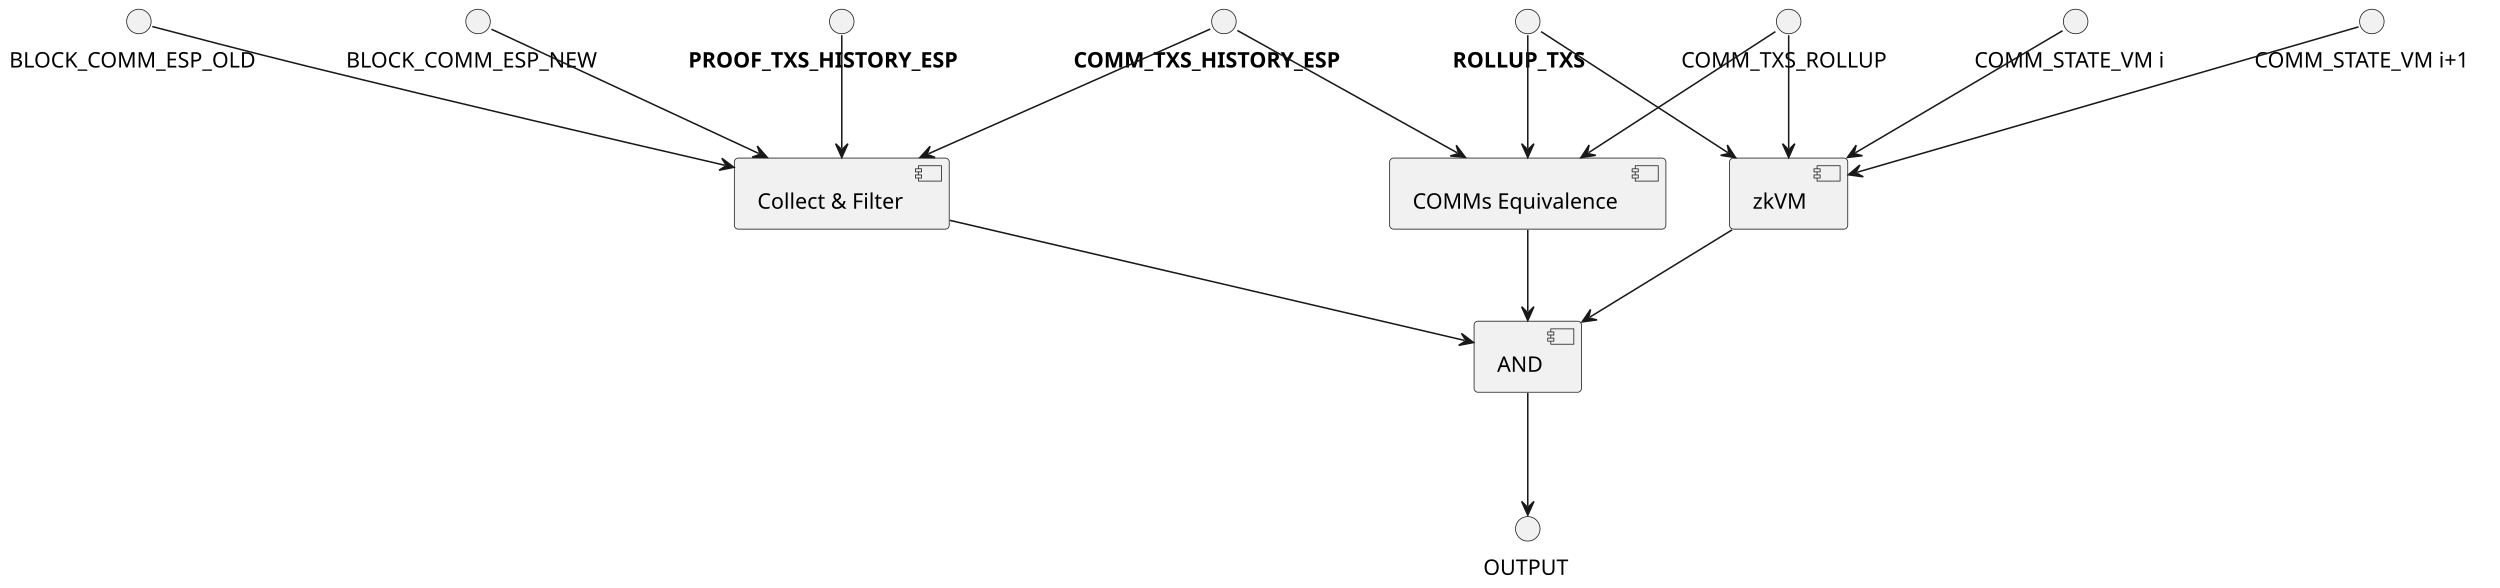
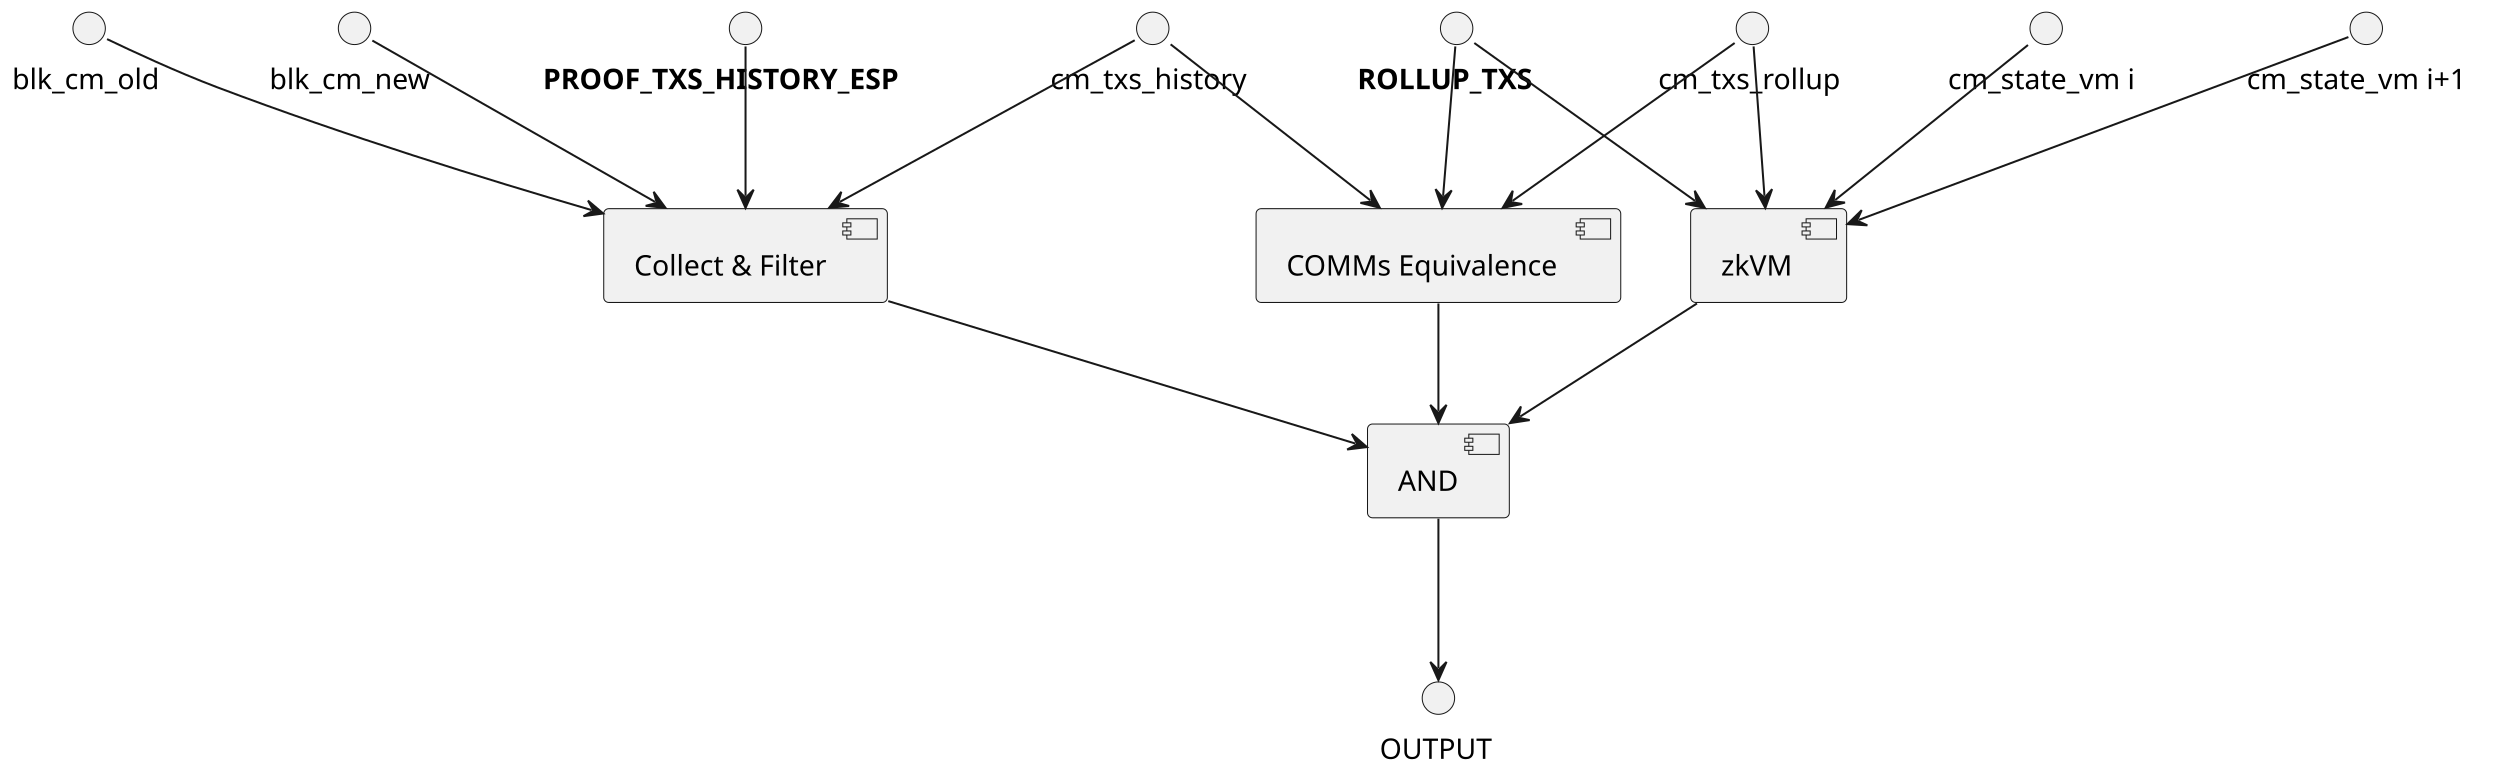
- <svg xmlns="http://www.w3.org/2000/svg" contentStyleType="text/css" height="383px" preserveAspectRatio="none" style="width:1629px;height:383px;background:#FFFFFF;" version="1.1" viewBox="0 0 1629 383" width="1629px" zoomAndPan="magnify">
+ <svg xmlns="http://www.w3.org/2000/svg" contentStyleType="text/css" height="383px" preserveAspectRatio="none" style="width:1234px;height:383px;background:#FFFFFF;" version="1.1" viewBox="0 0 1234 383" width="1234px" zoomAndPan="magnify">
  <defs />
  <g>
    <g id="elem_CF">
-       <rect fill="#F1F1F1" height="46.297" rx="2.5" ry="2.5" style="stroke:#181818;stroke-width:0.5;" width="140" x="478.5" y="103" />
-       <rect fill="#F1F1F1" height="10" style="stroke:#181818;stroke-width:0.5;" width="15" x="598.5" y="108" />
-       <rect fill="#F1F1F1" height="2" style="stroke:#181818;stroke-width:0.5;" width="4" x="596.5" y="110" />
-       <rect fill="#F1F1F1" height="2" style="stroke:#181818;stroke-width:0.5;" width="4" x="596.5" y="114" />
-       <text fill="#000000" font-family="sans-serif" font-size="14" lengthAdjust="spacing" textLength="100" x="493.5" y="135.995">Collect &amp; Filter</text>
+       <rect fill="#F1F1F1" height="46.297" rx="2.5" ry="2.5" style="stroke:#181818;stroke-width:0.5;" width="140" x="298" y="103" />
+       <rect fill="#F1F1F1" height="10" style="stroke:#181818;stroke-width:0.5;" width="15" x="418" y="108" />
+       <rect fill="#F1F1F1" height="2" style="stroke:#181818;stroke-width:0.5;" width="4" x="416" y="110" />
+       <rect fill="#F1F1F1" height="2" style="stroke:#181818;stroke-width:0.5;" width="4" x="416" y="114" />
+       <text fill="#000000" font-family="sans-serif" font-size="14" lengthAdjust="spacing" textLength="100" x="313" y="135.995">Collect &amp; Filter</text>
    </g>
    <g id="elem_CE">
-       <rect fill="#F1F1F1" height="46.297" rx="2.5" ry="2.5" style="stroke:#181818;stroke-width:0.5;" width="180" x="905.5" y="103" />
-       <rect fill="#F1F1F1" height="10" style="stroke:#181818;stroke-width:0.5;" width="15" x="1065.5" y="108" />
-       <rect fill="#F1F1F1" height="2" style="stroke:#181818;stroke-width:0.5;" width="4" x="1063.5" y="110" />
-       <rect fill="#F1F1F1" height="2" style="stroke:#181818;stroke-width:0.5;" width="4" x="1063.5" y="114" />
-       <text fill="#000000" font-family="sans-serif" font-size="14" lengthAdjust="spacing" textLength="140" x="920.5" y="135.995">COMMs Equivalence</text>
+       <rect fill="#F1F1F1" height="46.297" rx="2.5" ry="2.5" style="stroke:#181818;stroke-width:0.5;" width="180" x="620" y="103" />
+       <rect fill="#F1F1F1" height="10" style="stroke:#181818;stroke-width:0.5;" width="15" x="780" y="108" />
+       <rect fill="#F1F1F1" height="2" style="stroke:#181818;stroke-width:0.5;" width="4" x="778" y="110" />
+       <rect fill="#F1F1F1" height="2" style="stroke:#181818;stroke-width:0.5;" width="4" x="778" y="114" />
+       <text fill="#000000" font-family="sans-serif" font-size="14" lengthAdjust="spacing" textLength="140" x="635" y="135.995">COMMs Equivalence</text>
    </g>
    <g id="elem_AND">
-       <rect fill="#F1F1F1" height="46.297" rx="2.5" ry="2.5" style="stroke:#181818;stroke-width:0.5;" width="70" x="960.5" y="209.29" />
-       <rect fill="#F1F1F1" height="10" style="stroke:#181818;stroke-width:0.5;" width="15" x="1010.5" y="214.29" />
-       <rect fill="#F1F1F1" height="2" style="stroke:#181818;stroke-width:0.5;" width="4" x="1008.5" y="216.29" />
-       <rect fill="#F1F1F1" height="2" style="stroke:#181818;stroke-width:0.5;" width="4" x="1008.5" y="220.29" />
-       <text fill="#000000" font-family="sans-serif" font-size="14" lengthAdjust="spacing" textLength="30" x="975.5" y="242.285">AND</text>
+       <rect fill="#F1F1F1" height="46.297" rx="2.5" ry="2.5" style="stroke:#181818;stroke-width:0.5;" width="70" x="675" y="209.29" />
+       <rect fill="#F1F1F1" height="10" style="stroke:#181818;stroke-width:0.5;" width="15" x="725" y="214.29" />
+       <rect fill="#F1F1F1" height="2" style="stroke:#181818;stroke-width:0.5;" width="4" x="723" y="216.29" />
+       <rect fill="#F1F1F1" height="2" style="stroke:#181818;stroke-width:0.5;" width="4" x="723" y="220.29" />
+       <text fill="#000000" font-family="sans-serif" font-size="14" lengthAdjust="spacing" textLength="30" x="690" y="242.285">AND</text>
    </g>
    <g id="elem_ZK">
-       <rect fill="#F1F1F1" height="46.297" rx="2.5" ry="2.5" style="stroke:#181818;stroke-width:0.5;" width="77" x="1127" y="103" />
-       <rect fill="#F1F1F1" height="10" style="stroke:#181818;stroke-width:0.5;" width="15" x="1184" y="108" />
-       <rect fill="#F1F1F1" height="2" style="stroke:#181818;stroke-width:0.5;" width="4" x="1182" y="110" />
-       <rect fill="#F1F1F1" height="2" style="stroke:#181818;stroke-width:0.5;" width="4" x="1182" y="114" />
-       <text fill="#000000" font-family="sans-serif" font-size="14" lengthAdjust="spacing" textLength="37" x="1142" y="135.995">zkVM</text>
+       <rect fill="#F1F1F1" height="46.297" rx="2.5" ry="2.5" style="stroke:#181818;stroke-width:0.5;" width="77" x="834.5" y="103" />
+       <rect fill="#F1F1F1" height="10" style="stroke:#181818;stroke-width:0.5;" width="15" x="891.5" y="108" />
+       <rect fill="#F1F1F1" height="2" style="stroke:#181818;stroke-width:0.5;" width="4" x="889.5" y="110" />
+       <rect fill="#F1F1F1" height="2" style="stroke:#181818;stroke-width:0.5;" width="4" x="889.5" y="114" />
+       <text fill="#000000" font-family="sans-serif" font-size="14" lengthAdjust="spacing" textLength="37" x="849.5" y="135.995">zkVM</text>
    </g>
-     <g id="elem_BLOCK_COMM_ESP_OLD">
-       <ellipse cx="90.5" cy="14" fill="#F1F1F1" rx="8" ry="8" style="stroke:#181818;stroke-width:0.5;" />
-       <text fill="#000000" font-family="sans-serif" font-size="14" lengthAdjust="spacing" textLength="169" x="6" y="43.995">BLOCK_COMM_ESP_OLD</text>
+     <g id="elem_blk_cm_old">
+       <ellipse cx="44" cy="14" fill="#F1F1F1" rx="8" ry="8" style="stroke:#181818;stroke-width:0.5;" />
+       <text fill="#000000" font-family="sans-serif" font-size="14" lengthAdjust="spacing" textLength="76" x="6" y="43.995">blk_cm_old</text>
    </g>
-     <g id="elem_BLOCK_COMM_ESP_NEW">
-       <ellipse cx="311.5" cy="14" fill="#F1F1F1" rx="8" ry="8" style="stroke:#181818;stroke-width:0.5;" />
-       <text fill="#000000" font-family="sans-serif" font-size="14" lengthAdjust="spacing" textLength="172" x="225.5" y="43.995">BLOCK_COMM_ESP_NEW</text>
+     <g id="elem_blk_cm_new">
+       <ellipse cx="175" cy="14" fill="#F1F1F1" rx="8" ry="8" style="stroke:#181818;stroke-width:0.5;" />
+       <text fill="#000000" font-family="sans-serif" font-size="14" lengthAdjust="spacing" textLength="84" x="133" y="43.995">blk_cm_new</text>
    </g>
    <g id="elem_&lt;b&gt;PROOF_TXS_HISTORY_ESP&lt;/b&gt;">
-       <ellipse cx="548.5" cy="14" fill="#F1F1F1" rx="8" ry="8" style="stroke:#181818;stroke-width:0.5;" />
-       <text fill="#000000" font-family="sans-serif" font-size="14" font-weight="bold" lengthAdjust="spacing" textLength="200" x="448.5" y="43.995">PROOF_TXS_HISTORY_ESP</text>
+       <ellipse cx="368" cy="14" fill="#F1F1F1" rx="8" ry="8" style="stroke:#181818;stroke-width:0.5;" />
+       <text fill="#000000" font-family="sans-serif" font-size="14" font-weight="bold" lengthAdjust="spacing" textLength="200" x="268" y="43.995">PROOF_TXS_HISTORY_ESP</text>
    </g>
    <g id="elem_&lt;b&gt;ROLLUP_TXS&lt;/b&gt;">
-       <ellipse cx="995.5" cy="14" fill="#F1F1F1" rx="8" ry="8" style="stroke:#181818;stroke-width:0.5;" />
-       <text fill="#000000" font-family="sans-serif" font-size="14" font-weight="bold" lengthAdjust="spacing" textLength="98" x="946.5" y="43.995">ROLLUP_TXS</text>
+       <ellipse cx="719" cy="14" fill="#F1F1F1" rx="8" ry="8" style="stroke:#181818;stroke-width:0.5;" />
+       <text fill="#000000" font-family="sans-serif" font-size="14" font-weight="bold" lengthAdjust="spacing" textLength="98" x="670" y="43.995">ROLLUP_TXS</text>
    </g>
-     <g id="elem_COMM_TXS_ROLLUP">
-       <ellipse cx="1165.5" cy="14" fill="#F1F1F1" rx="8" ry="8" style="stroke:#181818;stroke-width:0.5;" />
-       <text fill="#000000" font-family="sans-serif" font-size="14" lengthAdjust="spacing" textLength="140" x="1095.5" y="43.995">COMM_TXS_ROLLUP</text>
+     <g id="elem_cm_txs_rollup">
+       <ellipse cx="865" cy="14" fill="#F1F1F1" rx="8" ry="8" style="stroke:#181818;stroke-width:0.5;" />
+       <text fill="#000000" font-family="sans-serif" font-size="14" lengthAdjust="spacing" textLength="93" x="818.5" y="43.995">cm_txs_rollup</text>
    </g>
-     <g id="elem_&lt;b&gt;COMM_TXS_HISTORY_ESP&lt;/b&gt;">
-       <ellipse cx="797.5" cy="14" fill="#F1F1F1" rx="8" ry="8" style="stroke:#181818;stroke-width:0.5;" />
-       <text fill="#000000" font-family="sans-serif" font-size="14" font-weight="bold" lengthAdjust="spacing" textLength="196" x="699.5" y="43.995">COMM_TXS_HISTORY_ESP</text>
+     <g id="elem_cm_txs_history">
+       <ellipse cx="569" cy="14" fill="#F1F1F1" rx="8" ry="8" style="stroke:#181818;stroke-width:0.5;" />
+       <text fill="#000000" font-family="sans-serif" font-size="14" lengthAdjust="spacing" textLength="101" x="518.5" y="43.995">cm_txs_history</text>
    </g>
-     <g id="elem_COMM_STATE_VM i">
-       <ellipse cx="1352.5" cy="14" fill="#F1F1F1" rx="8" ry="8" style="stroke:#181818;stroke-width:0.5;" />
-       <text fill="#000000" font-family="sans-serif" font-size="14" lengthAdjust="spacing" textLength="132" x="1286.5" y="43.995">COMM_STATE_VM i</text>
+     <g id="elem_cm_state_vm i">
+       <ellipse cx="1010" cy="14" fill="#F1F1F1" rx="8" ry="8" style="stroke:#181818;stroke-width:0.5;" />
+       <text fill="#000000" font-family="sans-serif" font-size="14" lengthAdjust="spacing" textLength="97" x="961.5" y="43.995">cm_state_vm i</text>
    </g>
-     <g id="elem_COMM_STATE_VM i+1">
-       <ellipse cx="1545.5" cy="14" fill="#F1F1F1" rx="8" ry="8" style="stroke:#181818;stroke-width:0.5;" />
-       <text fill="#000000" font-family="sans-serif" font-size="14" lengthAdjust="spacing" textLength="153" x="1469" y="43.995">COMM_STATE_VM i+1</text>
+     <g id="elem_cm_state_vm i+1">
+       <ellipse cx="1168" cy="14" fill="#F1F1F1" rx="8" ry="8" style="stroke:#181818;stroke-width:0.5;" />
+       <text fill="#000000" font-family="sans-serif" font-size="14" lengthAdjust="spacing" textLength="118" x="1109" y="43.995">cm_state_vm i+1</text>
    </g>
    <g id="elem_OUTPUT">
-       <ellipse cx="995.5" cy="344.59" fill="#F1F1F1" rx="8" ry="8" style="stroke:#181818;stroke-width:0.5;" />
-       <text fill="#000000" font-family="sans-serif" font-size="14" lengthAdjust="spacing" textLength="58" x="966.5" y="374.585">OUTPUT</text>
+       <ellipse cx="710" cy="344.59" fill="#F1F1F1" rx="8" ry="8" style="stroke:#181818;stroke-width:0.5;" />
+       <text fill="#000000" font-family="sans-serif" font-size="14" lengthAdjust="spacing" textLength="58" x="681" y="374.585">OUTPUT</text>
    </g>
-     <g id="link_BLOCK_COMM_ESP_OLD_CF">
-       <path d="M99.24,17.31 C117.73,22.18 162.13,33.8 199.5,43 C295.91,66.72 401.813,91.422 472.363,107.692 " fill="none" id="BLOCK_COMM_ESP_OLD-to-CF" style="stroke:#181818;stroke-width:1.0;" />
-       <polygon fill="#181818" points="478.21,109.04,470.339,103.12,473.338,107.916,468.541,110.915,478.21,109.04" style="stroke:#181818;stroke-width:1.0;" />
+     <g id="link_blk_cm_old_CF">
+       <path d="M52.84,19.31 C64.91,25.1 87.3,35.54 107,43 C170.65,67.07 239.03,88.239 291.99,103.699 " fill="none" id="blk_cm_old-to-CF" style="stroke:#181818;stroke-width:1.0;" />
+       <polygon fill="#181818" points="297.75,105.38,290.231,99.018,292.95,103.979,287.99,106.698,297.75,105.38" style="stroke:#181818;stroke-width:1.0;" />
    </g>
-     <g id="link_BLOCK_COMM_ESP_NEW_CF">
-       <path d="M320.22,19.05 C348.9,32.38 436.409,73.051 494.479,100.041 " fill="none" id="BLOCK_COMM_ESP_NEW-to-CF" style="stroke:#181818;stroke-width:1.0;" />
-       <polygon fill="#181818" points="499.92,102.57,493.444,95.149,495.386,100.463,490.072,102.404,499.92,102.57" style="stroke:#181818;stroke-width:1.0;" />
+     <g id="link_blk_cm_new_CF">
+       <path d="M183.79,20.02 C208.94,34.37 277.089,73.256 323.289,99.626 " fill="none" id="blk_cm_new-to-CF" style="stroke:#181818;stroke-width:1.0;" />
+       <polygon fill="#181818" points="328.5,102.6,322.666,94.665,324.158,100.121,318.701,101.612,328.5,102.6" style="stroke:#181818;stroke-width:1.0;" />
    </g>
    <g id="link_&lt;b&gt;PROOF_TXS_HISTORY_ESP&lt;/b&gt;_CF">
-       <path d="M548.5,22.92 C548.5,39.39 548.5,71.88 548.5,96.64 " fill="none" id="&lt;b&gt;PROOF_TXS_HISTORY_ESP&lt;/b&gt;-to-CF" style="stroke:#181818;stroke-width:1.0;" />
-       <polygon fill="#181818" points="548.5,102.64,552.5,93.64,548.5,97.64,544.5,93.64,548.5,102.64" style="stroke:#181818;stroke-width:1.0;" />
+       <path d="M368,22.92 C368,39.39 368,71.88 368,96.64 " fill="none" id="&lt;b&gt;PROOF_TXS_HISTORY_ESP&lt;/b&gt;-to-CF" style="stroke:#181818;stroke-width:1.0;" />
+       <polygon fill="#181818" points="368,102.64,372,93.64,368,97.64,364,93.64,368,102.64" style="stroke:#181818;stroke-width:1.0;" />
    </g>
    <g id="link_&lt;b&gt;ROLLUP_TXS&lt;/b&gt;_CE">
-       <path d="M995.5,22.92 C995.5,39.39 995.5,71.88 995.5,96.64 " fill="none" id="&lt;b&gt;ROLLUP_TXS&lt;/b&gt;-to-CE" style="stroke:#181818;stroke-width:1.0;" />
-       <polygon fill="#181818" points="995.5,102.64,999.5,93.64,995.5,97.64,991.5,93.64,995.5,102.64" style="stroke:#181818;stroke-width:1.0;" />
+       <path d="M718.35,22.92 C717.01,39.39 714.348,71.9 712.328,96.66 " fill="none" id="&lt;b&gt;ROLLUP_TXS&lt;/b&gt;-to-CE" style="stroke:#181818;stroke-width:1.0;" />
+       <polygon fill="#181818" points="711.84,102.64,716.559,93.995,712.247,97.657,708.585,93.345,711.84,102.64" style="stroke:#181818;stroke-width:1.0;" />
    </g>
    <g id="link_&lt;b&gt;ROLLUP_TXS&lt;/b&gt;_ZK">
-       <path d="M1004.16,20.61 C1027.17,35.52 1085.735,73.457 1125.865,99.467 " fill="none" id="&lt;b&gt;ROLLUP_TXS&lt;/b&gt;-to-ZK" style="stroke:#181818;stroke-width:1.0;" />
-       <polygon fill="#181818" points="1130.9,102.73,1125.523,94.478,1126.704,100.01,1121.172,101.192,1130.9,102.73" style="stroke:#181818;stroke-width:1.0;" />
+       <path d="M727.72,21.23 C749.23,36.62 800.77,73.479 836.64,99.139 " fill="none" id="&lt;b&gt;ROLLUP_TXS&lt;/b&gt;-to-ZK" style="stroke:#181818;stroke-width:1.0;" />
+       <polygon fill="#181818" points="841.52,102.63,836.527,94.14,837.453,99.721,831.873,100.647,841.52,102.63" style="stroke:#181818;stroke-width:1.0;" />
    </g>
-     <g id="link_COMM_TXS_ROLLUP_CE">
-       <path d="M1156.84,20.61 C1133.83,35.52 1075.265,73.457 1035.135,99.467 " fill="none" id="COMM_TXS_ROLLUP-to-CE" style="stroke:#181818;stroke-width:1.0;" />
-       <polygon fill="#181818" points="1030.1,102.73,1039.828,101.192,1034.296,100.01,1035.477,94.478,1030.1,102.73" style="stroke:#181818;stroke-width:1.0;" />
+     <g id="link_cm_txs_rollup_CE">
+       <path d="M856.22,21.23 C834.58,36.62 782.681,73.495 746.571,99.154 " fill="none" id="cm_txs_rollup-to-CE" style="stroke:#181818;stroke-width:1.0;" />
+       <polygon fill="#181818" points="741.68,102.63,751.333,100.677,745.756,99.734,746.699,94.156,741.68,102.63" style="stroke:#181818;stroke-width:1.0;" />
    </g>
-     <g id="link_&lt;b&gt;COMM_TXS_HISTORY_ESP&lt;/b&gt;_CE">
-       <path d="M806.26,19.87 C831.78,34.07 902.007,73.133 949.567,99.593 " fill="none" id="&lt;b&gt;COMM_TXS_HISTORY_ESP&lt;/b&gt;-to-CE" style="stroke:#181818;stroke-width:1.0;" />
-       <polygon fill="#181818" points="954.81,102.51,948.89,94.639,950.441,100.079,945,101.63,954.81,102.51" style="stroke:#181818;stroke-width:1.0;" />
+     <g id="link_cm_txs_history_CE">
+       <path d="M577.82,21.89 C598.08,37.71 643.942,73.547 676.332,98.847 " fill="none" id="cm_txs_history-to-CE" style="stroke:#181818;stroke-width:1.0;" />
+       <polygon fill="#181818" points="681.06,102.54,676.43,93.847,677.12,99.462,671.505,100.152,681.06,102.54" style="stroke:#181818;stroke-width:1.0;" />
    </g>
-     <g id="link_&lt;b&gt;COMM_TXS_HISTORY_ESP&lt;/b&gt;_CF">
-       <path d="M788.64,18.92 C758.84,32.1 666.167,73.093 604.957,100.172 " fill="none" id="&lt;b&gt;COMM_TXS_HISTORY_ESP&lt;/b&gt;-to-CF" style="stroke:#181818;stroke-width:1.0;" />
-       <polygon fill="#181818" points="599.47,102.6,609.319,102.617,604.043,100.577,606.082,95.301,599.47,102.6" style="stroke:#181818;stroke-width:1.0;" />
+     <g id="link_cm_txs_history_CF">
+       <path d="M560.1,19.87 C534.2,34.07 462.852,73.167 414.562,99.627 " fill="none" id="cm_txs_history-to-CF" style="stroke:#181818;stroke-width:1.0;" />
+       <polygon fill="#181818" points="409.3,102.51,419.115,101.693,413.685,100.107,415.271,94.677,409.3,102.51" style="stroke:#181818;stroke-width:1.0;" />
    </g>
-     <g id="link_COMM_STATE_VM i_ZK">
-       <path d="M1343.98,20.02 C1319.61,34.37 1253.71,73.185 1208.94,99.555 " fill="none" id="COMM_STATE_VM i-to-ZK" style="stroke:#181818;stroke-width:1.0;" />
-       <polygon fill="#181818" points="1203.77,102.6,1213.555,101.479,1208.078,100.062,1209.495,94.586,1203.77,102.6" style="stroke:#181818;stroke-width:1.0;" />
+     <g id="link_cm_state_vm i_ZK">
+       <path d="M1001.01,22.22 C981.07,38.26 937.096,73.61 905.846,98.74 " fill="none" id="cm_state_vm i-to-ZK" style="stroke:#181818;stroke-width:1.0;" />
+       <polygon fill="#181818" points="901.17,102.5,910.69,99.977,905.066,99.367,905.677,93.743,901.17,102.5" style="stroke:#181818;stroke-width:1.0;" />
    </g>
-     <g id="link_COMM_STATE_VM i+1_ZK">
-       <path d="M1536.85,17.5 C1492.6,30.33 1296.123,87.279 1210.133,112.209 " fill="none" id="COMM_STATE_VM i+1-to-ZK" style="stroke:#181818;stroke-width:1.0;" />
-       <polygon fill="#181818" points="1204.37,113.88,1214.128,115.216,1209.172,112.488,1211.9,107.532,1204.37,113.88" style="stroke:#181818;stroke-width:1.0;" />
+     <g id="link_cm_state_vm i+1_ZK">
+       <path d="M1159.17,18.29 C1122.55,31.97 986.901,82.622 917.521,108.522 " fill="none" id="cm_state_vm i+1-to-ZK" style="stroke:#181818;stroke-width:1.0;" />
+       <polygon fill="#181818" points="911.9,110.62,921.731,111.22,916.584,108.871,918.933,103.725,911.9,110.62" style="stroke:#181818;stroke-width:1.0;" />
    </g>
-     <g id="link_COMM_TXS_ROLLUP_ZK">
-       <path d="M1165.5,22.92 C1165.5,39.39 1165.5,71.88 1165.5,96.64 " fill="none" id="COMM_TXS_ROLLUP-to-ZK" style="stroke:#181818;stroke-width:1.0;" />
-       <polygon fill="#181818" points="1165.5,102.64,1169.5,93.64,1165.5,97.64,1161.5,93.64,1165.5,102.64" style="stroke:#181818;stroke-width:1.0;" />
+     <g id="link_cm_txs_rollup_ZK">
+       <path d="M865.58,22.92 C866.77,39.39 869.135,71.896 870.935,96.656 " fill="none" id="cm_txs_rollup-to-ZK" style="stroke:#181818;stroke-width:1.0;" />
+       <polygon fill="#181818" points="871.37,102.64,874.707,93.374,871.008,97.653,866.728,93.954,871.37,102.64" style="stroke:#181818;stroke-width:1.0;" />
    </g>
    <g id="link_ZK_AND">
-       <path d="M1128.61,149.78 C1099.61,167.57 1064.574,189.062 1035.974,206.612 " fill="none" id="ZK-to-AND" style="stroke:#181818;stroke-width:1.0;" />
-       <polygon fill="#181818" points="1030.86,209.75,1040.623,208.452,1035.122,207.135,1036.439,201.634,1030.86,209.75" style="stroke:#181818;stroke-width:1.0;" />
+       <path d="M837.63,149.78 C810.29,167.27 777.674,188.136 750.354,205.616 " fill="none" id="ZK-to-AND" style="stroke:#181818;stroke-width:1.0;" />
+       <polygon fill="#181818" points="745.3,208.85,755.037,207.369,749.512,206.155,750.725,200.63,745.3,208.85" style="stroke:#181818;stroke-width:1.0;" />
    </g>
    <g id="link_CE_AND">
-       <path d="M995.5,149.78 C995.5,167.27 995.5,185.37 995.5,202.85 " fill="none" id="CE-to-AND" style="stroke:#181818;stroke-width:1.0;" />
-       <polygon fill="#181818" points="995.5,208.85,999.5,199.85,995.5,203.85,991.5,199.85,995.5,208.85" style="stroke:#181818;stroke-width:1.0;" />
+       <path d="M710,149.78 C710,167.27 710,185.37 710,202.85 " fill="none" id="CE-to-AND" style="stroke:#181818;stroke-width:1.0;" />
+       <polygon fill="#181818" points="710,208.85,714,199.85,710,203.85,706,199.85,710,208.85" style="stroke:#181818;stroke-width:1.0;" />
    </g>
    <g id="link_CF_AND">
-       <path d="M618.84,143.56 C715.71,166.16 880.697,204.657 954.297,221.827 " fill="none" id="CF-to-AND" style="stroke:#181818;stroke-width:1.0;" />
-       <polygon fill="#181818" points="960.14,223.19,952.284,217.25,955.271,222.054,950.467,225.041,960.14,223.19" style="stroke:#181818;stroke-width:1.0;" />
+       <path d="M438.45,148.63 C510.41,170.57 613.471,202 668.981,218.93 " fill="none" id="CF-to-AND" style="stroke:#181818;stroke-width:1.0;" />
+       <polygon fill="#181818" points="674.72,220.68,667.278,214.228,669.938,219.221,664.945,221.881,674.72,220.68" style="stroke:#181818;stroke-width:1.0;" />
    </g>
    <g id="link_AND_OUTPUT">
-       <path d="M995.5,256 C995.5,280.8 995.5,313.3 995.5,329.73 " fill="none" id="AND-to-OUTPUT" style="stroke:#181818;stroke-width:1.0;" />
-       <polygon fill="#181818" points="995.5,335.73,999.5,326.73,995.5,330.73,991.5,326.73,995.5,335.73" style="stroke:#181818;stroke-width:1.0;" />
+       <path d="M710,256 C710,280.8 710,313.3 710,329.73 " fill="none" id="AND-to-OUTPUT" style="stroke:#181818;stroke-width:1.0;" />
+       <polygon fill="#181818" points="710,335.73,714,326.73,710,330.73,706,326.73,710,335.73" style="stroke:#181818;stroke-width:1.0;" />
    </g>
  </g>
</svg>
